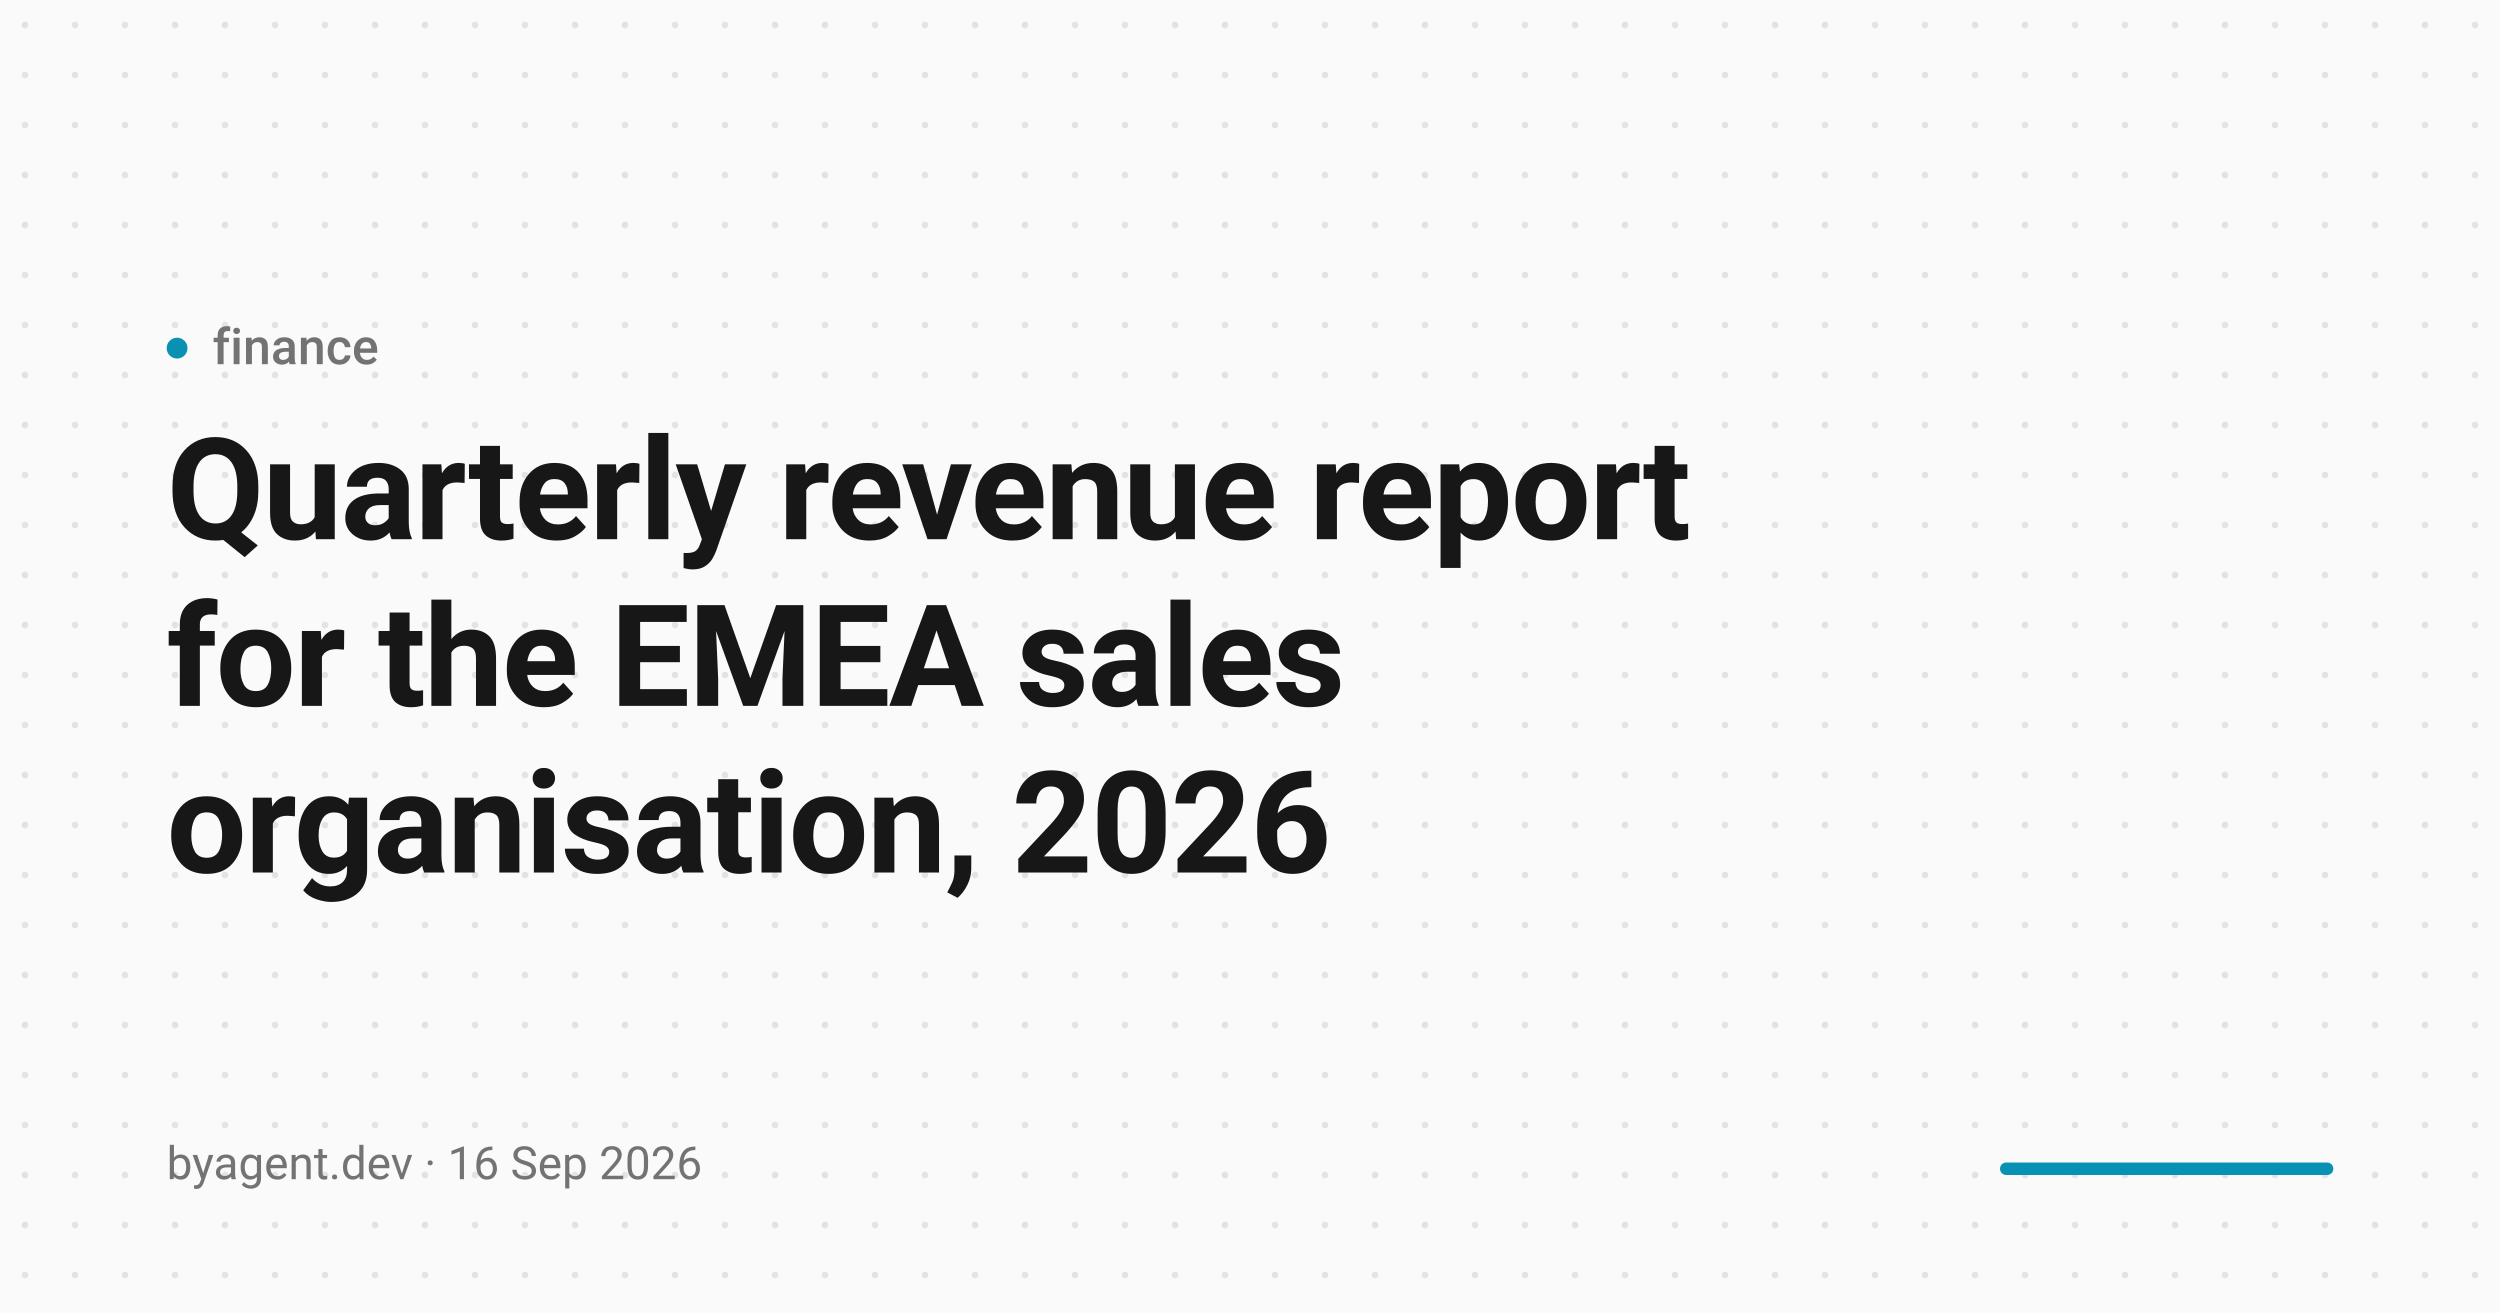
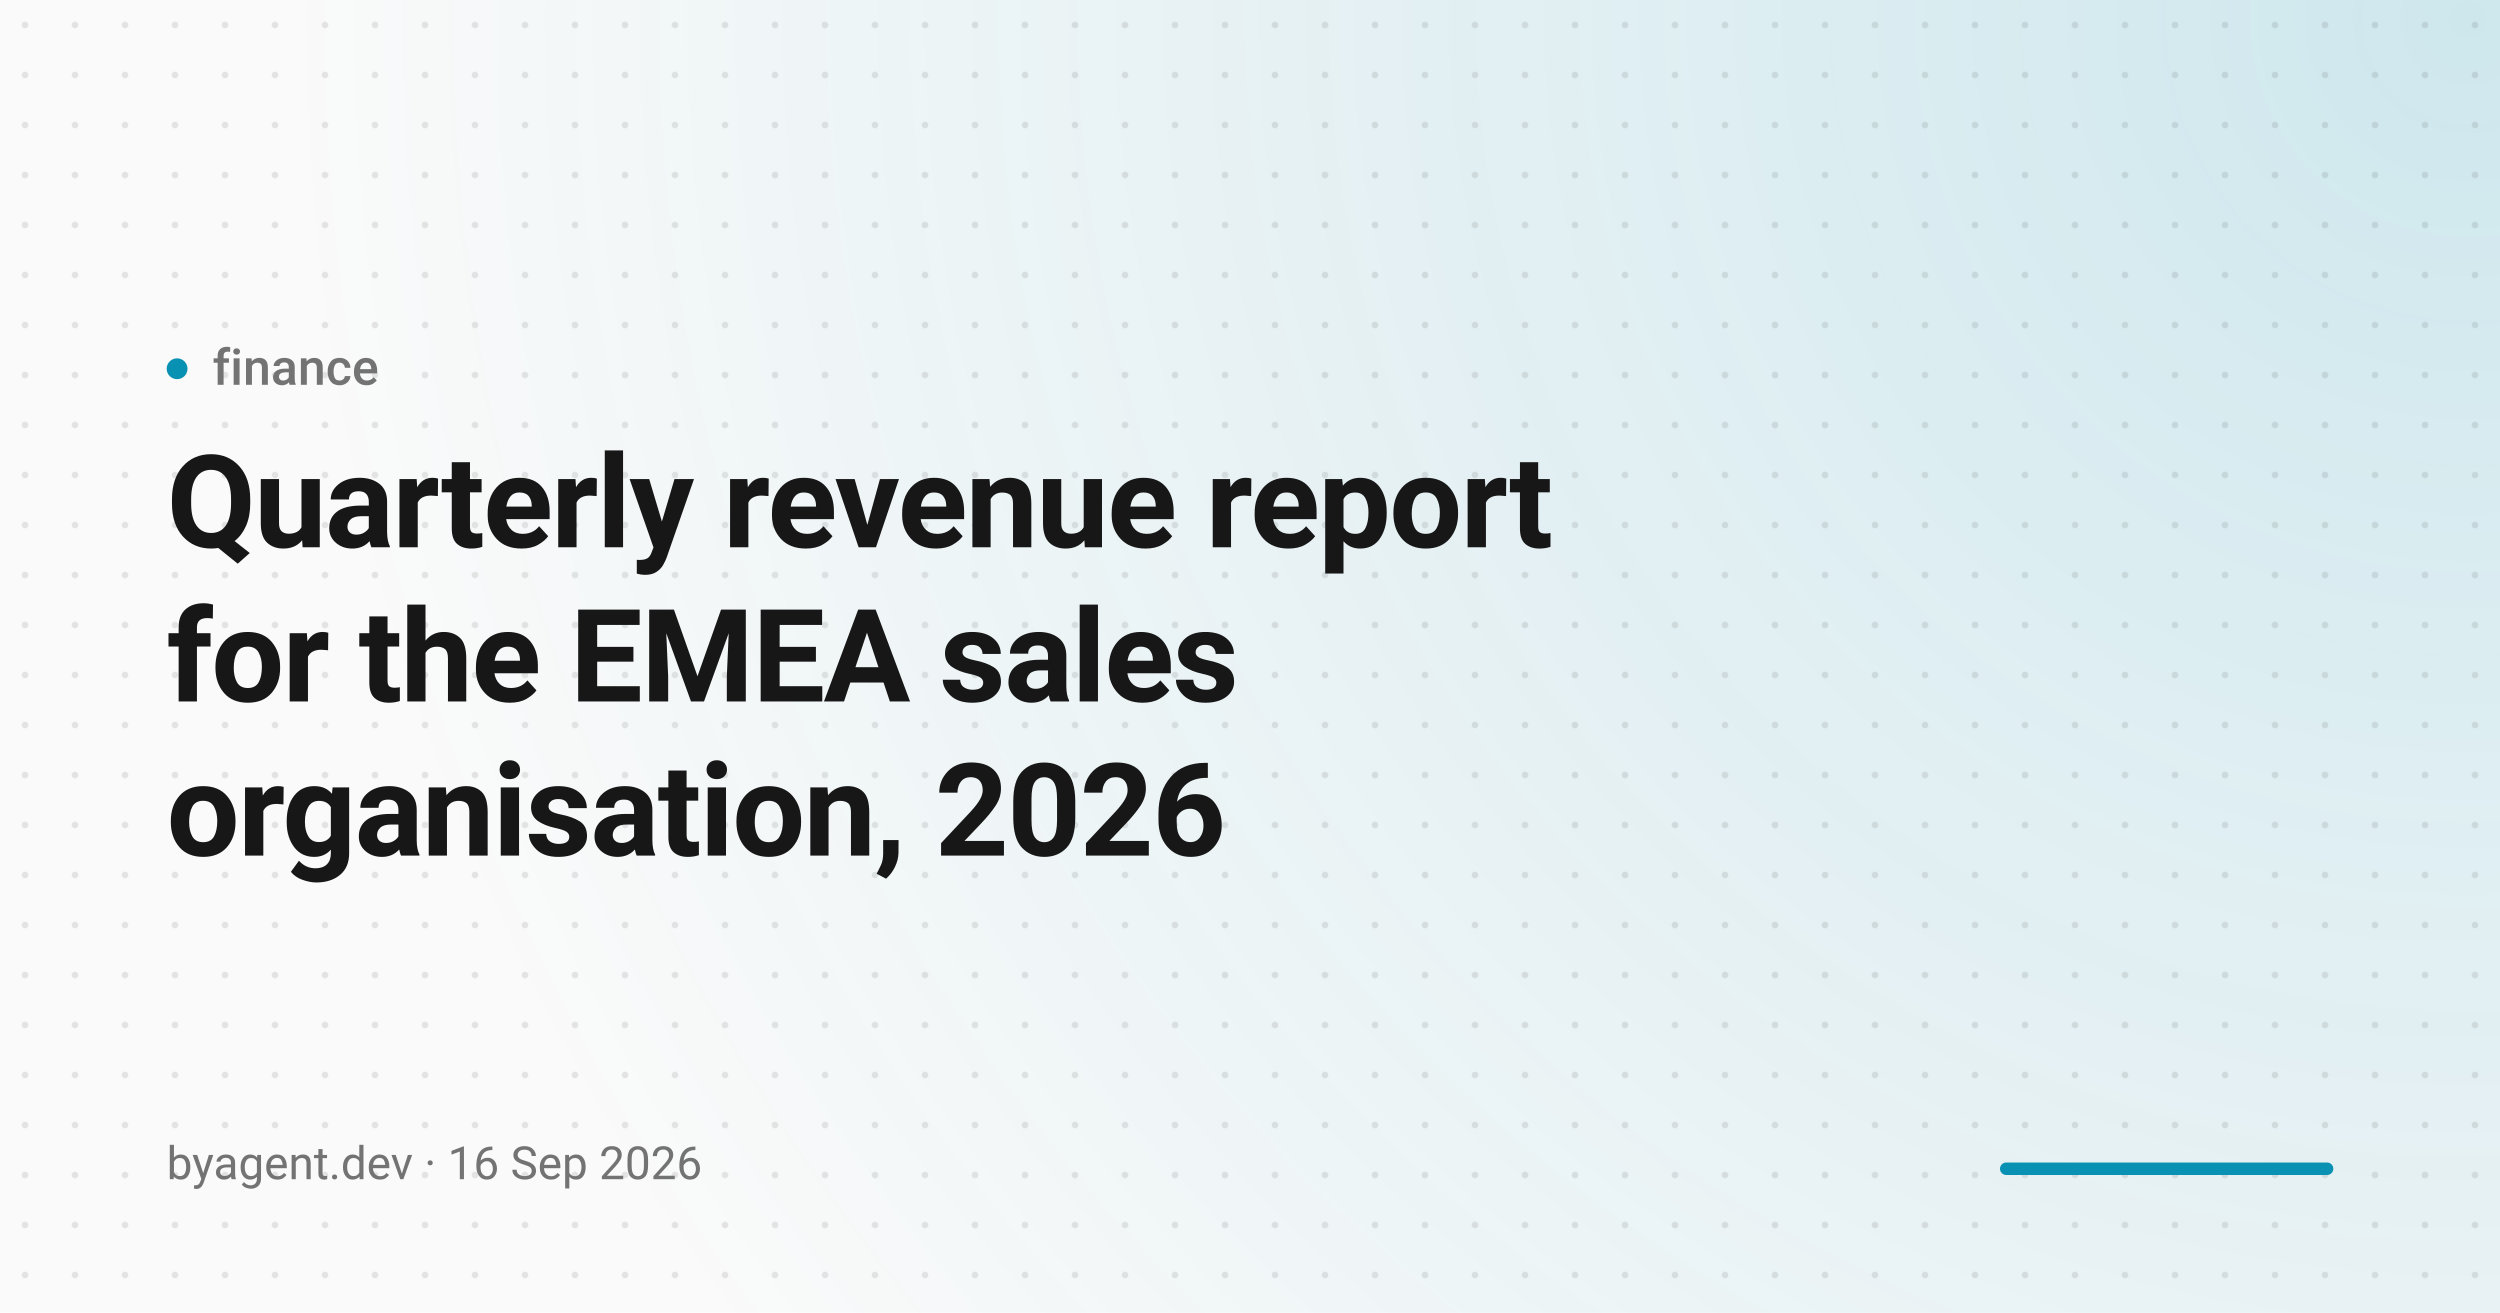
<svg xmlns="http://www.w3.org/2000/svg" viewBox="0 0 1200 630" width="1200" height="630" role="img">
  <rect width="1200" height="630" fill="#fafafa" />
+   <defs>
+     <radialGradient id="w">
+       <stop offset="0" stop-color="#0891b2" stop-opacity="0.18" />
+       <stop offset="1" stop-color="#0891b2" stop-opacity="0" />
+     </radialGradient>
+   </defs>
+   <circle cx="1200.0" cy="0.0" r="1080.0" fill="url(#w)" />
  <defs>
    <pattern id="p" width="24.0" height="24.0" patternUnits="userSpaceOnUse">
      <circle cx="12.0" cy="12.0" r="1.6" fill="#171717" opacity="0.10" />
    </pattern>
  </defs>
  <rect width="1200" height="630" fill="url(#p)" />
-   <circle cx="85.0" cy="167.1" r="5" fill="#0891b2" />
-   <text x="102.0" y="174.8" font-family="-apple-system, BlinkMacSystemFont, 'Segoe UI', Roboto, Helvetica, Arial, sans-serif" font-size="24.0" font-weight="500" fill="#737373">finance</text>
-   <text x="80.0" y="258.8" font-family="-apple-system, BlinkMacSystemFont, 'Segoe UI', Roboto, Helvetica, Arial, sans-serif" font-size="68.0" font-weight="600" letter-spacing="-0.8" fill="#171717">Quarterly revenue report</text>
-   <text x="80.0" y="338.8" font-family="-apple-system, BlinkMacSystemFont, 'Segoe UI', Roboto, Helvetica, Arial, sans-serif" font-size="68.0" font-weight="600" letter-spacing="-0.8" fill="#171717">for the EMEA sales</text>
-   <text x="80.0" y="418.8" font-family="-apple-system, BlinkMacSystemFont, 'Segoe UI', Roboto, Helvetica, Arial, sans-serif" font-size="68.0" font-weight="600" letter-spacing="-0.8" fill="#171717">organisation, 2026</text>
+   <circle cx="85.0" cy="177.0" r="5" fill="#0891b2" />
+   <text x="102.0" y="184.7" font-family="-apple-system, BlinkMacSystemFont, 'Segoe UI', Roboto, Helvetica, Arial, sans-serif" font-size="24.0" font-weight="500" fill="#737373">finance</text>
+   <text x="80.0" y="262.7" font-family="-apple-system, BlinkMacSystemFont, 'Segoe UI', Roboto, Helvetica, Arial, sans-serif" font-size="62.0" font-weight="600" letter-spacing="-0.8" fill="#171717">Quarterly revenue report</text>
+   <text x="80.0" y="336.7" font-family="-apple-system, BlinkMacSystemFont, 'Segoe UI', Roboto, Helvetica, Arial, sans-serif" font-size="62.0" font-weight="600" letter-spacing="-0.8" fill="#171717">for the EMEA sales</text>
+   <text x="80.0" y="410.7" font-family="-apple-system, BlinkMacSystemFont, 'Segoe UI', Roboto, Helvetica, Arial, sans-serif" font-size="62.0" font-weight="600" letter-spacing="-0.8" fill="#171717">organisation, 2026</text>
  <text x="80.0" y="566.0" font-family="-apple-system, BlinkMacSystemFont, 'Segoe UI', Roboto, Helvetica, Arial, sans-serif" font-size="22.0" fill="#737373">byagent.dev · 16 Sep 2026</text>
  <rect x="960.0" y="558.0" width="160.0" height="6.0" rx="3" fill="#0891b2" />
</svg>
